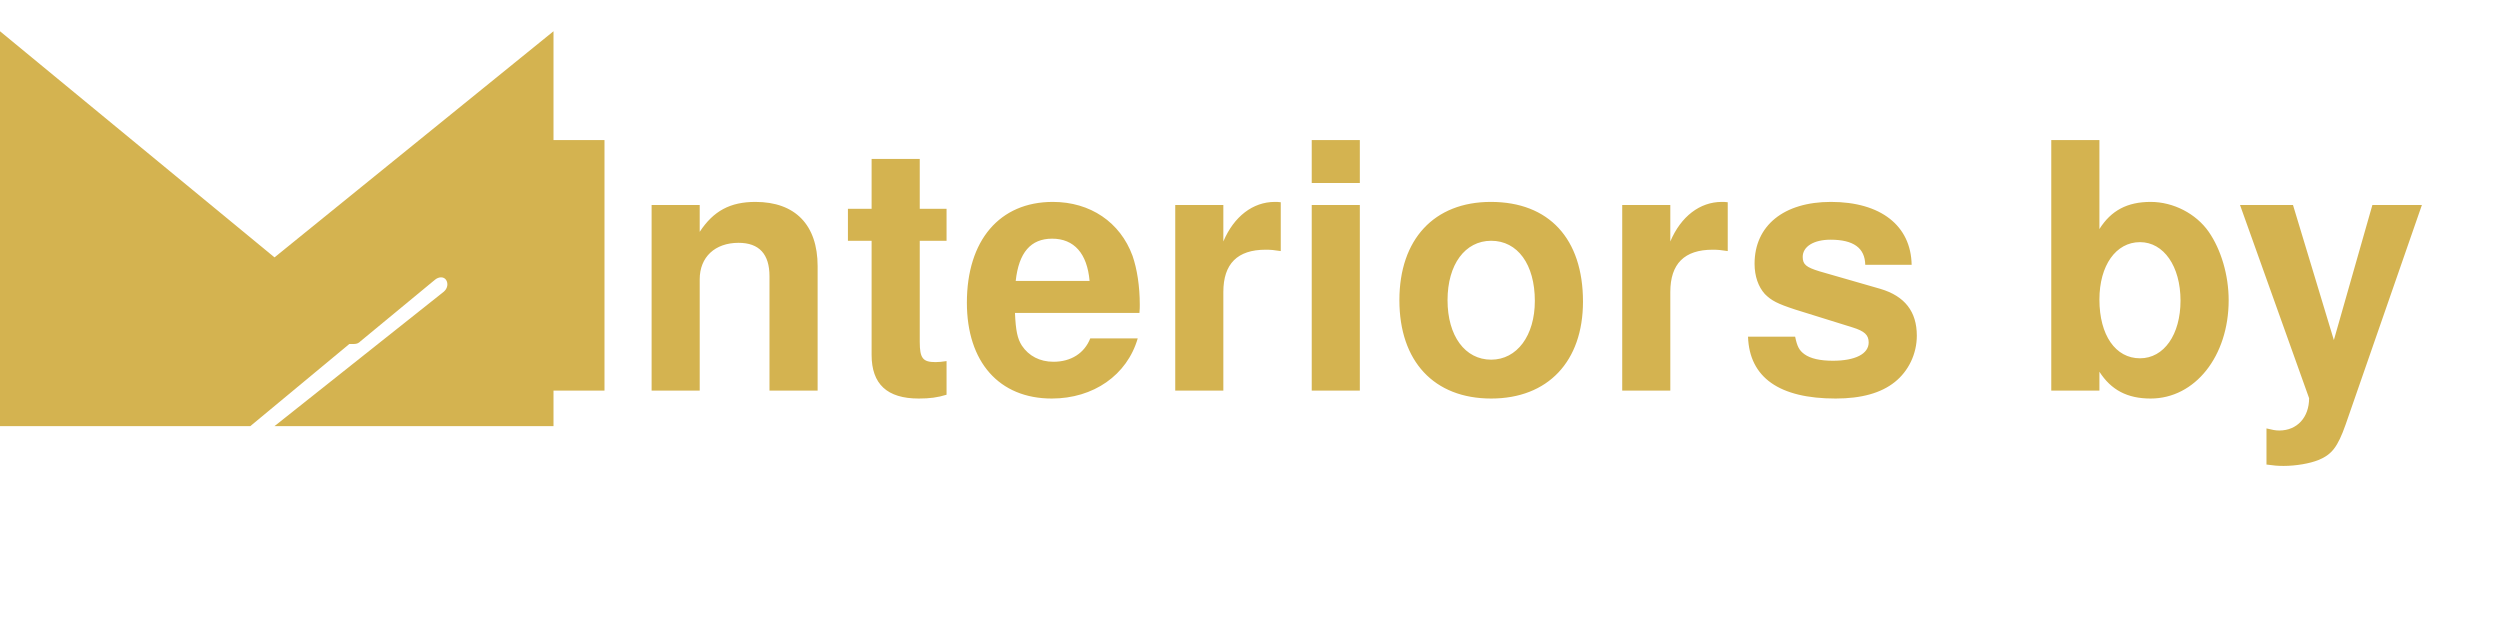
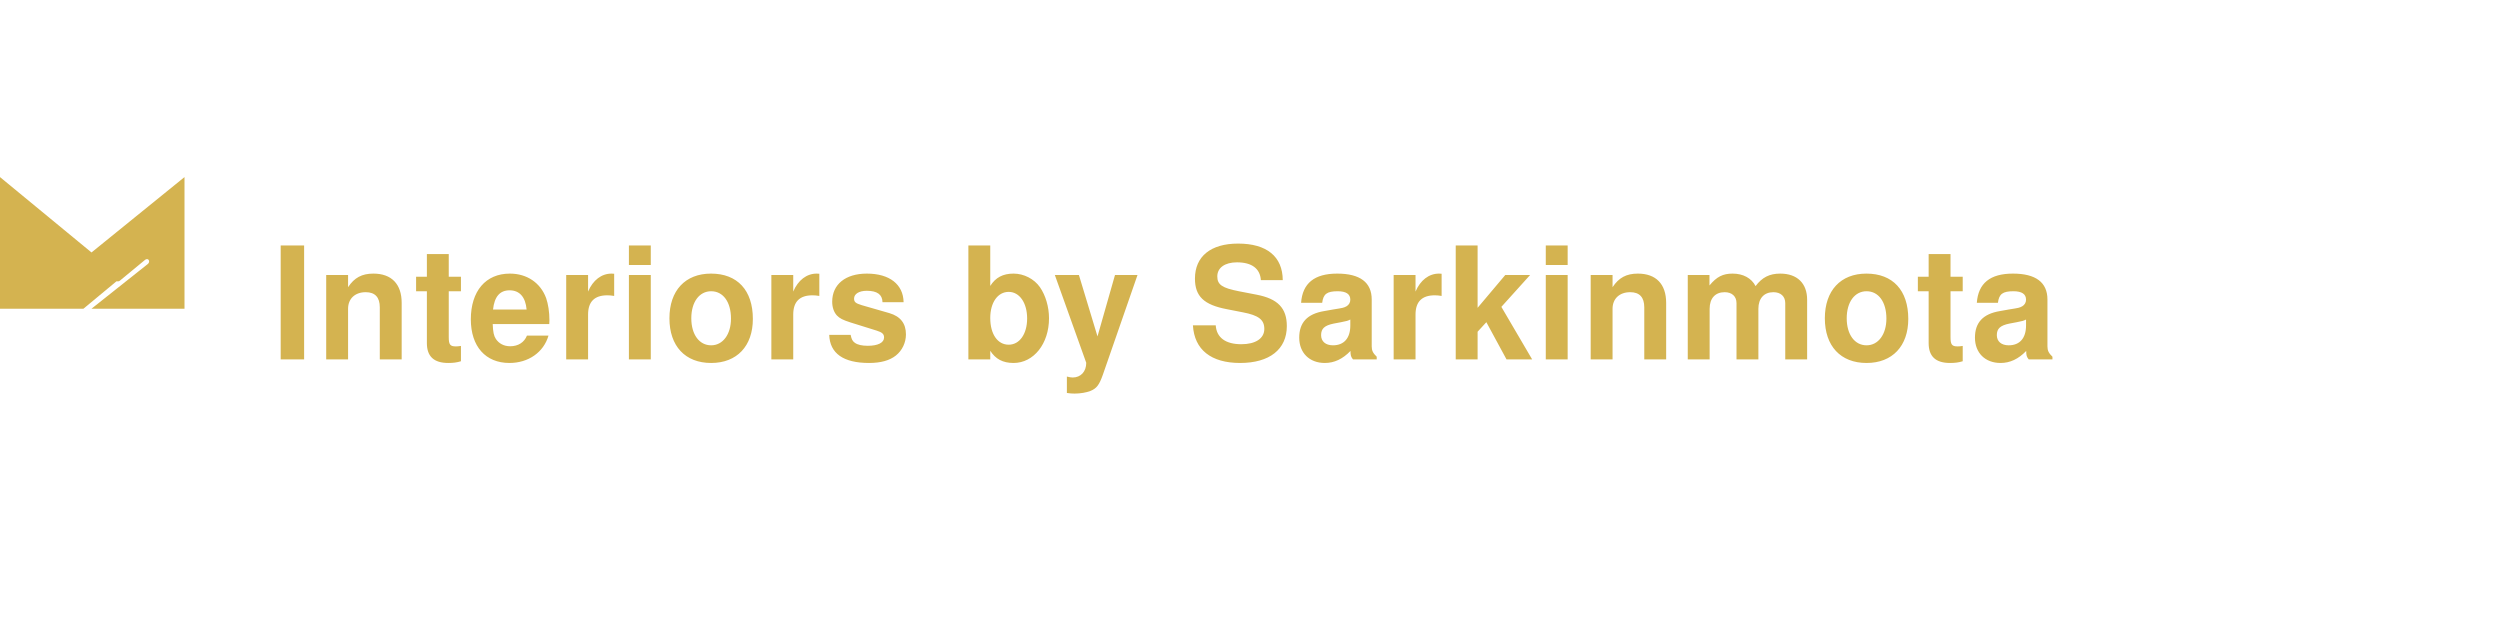
- <svg xmlns="http://www.w3.org/2000/svg" viewBox="0 0 800 200" width="800" height="200" role="img" aria-label="Interiors by Sarkinmota">
-   <g transform="translate(0,10) scale(0.18)">
+ <svg xmlns="http://www.w3.org/2000/svg" viewBox="0 0 2400 300" width="1200" height="300" role="img" aria-label="Interiors by Sarkinmota">
+   <g transform="translate(0,20) scale(0.18)">
    <path fill="#D4B350" d="M0 0v702h445l176-146h8c6 0 9-2 12-5l132-109c7-6 16-6 20 0s3 15-4 21L488 702h496V0L488 402 0 0Z" />
  </g>
-   <text x="170" y="125" fill="#D4B350" font-family="'Helvetica Neue', Helvetica, Arial, sans-serif" font-size="110" font-weight="700" letter-spacing="1">Interiors by Sarkinmota</text>
+   <text x="260" y="195" fill="#D4B350" font-family="'Helvetica Neue', Helvetica, Arial, sans-serif" font-size="150" font-weight="700" letter-spacing="2">Interiors by Sarkinmota</text>
</svg>
